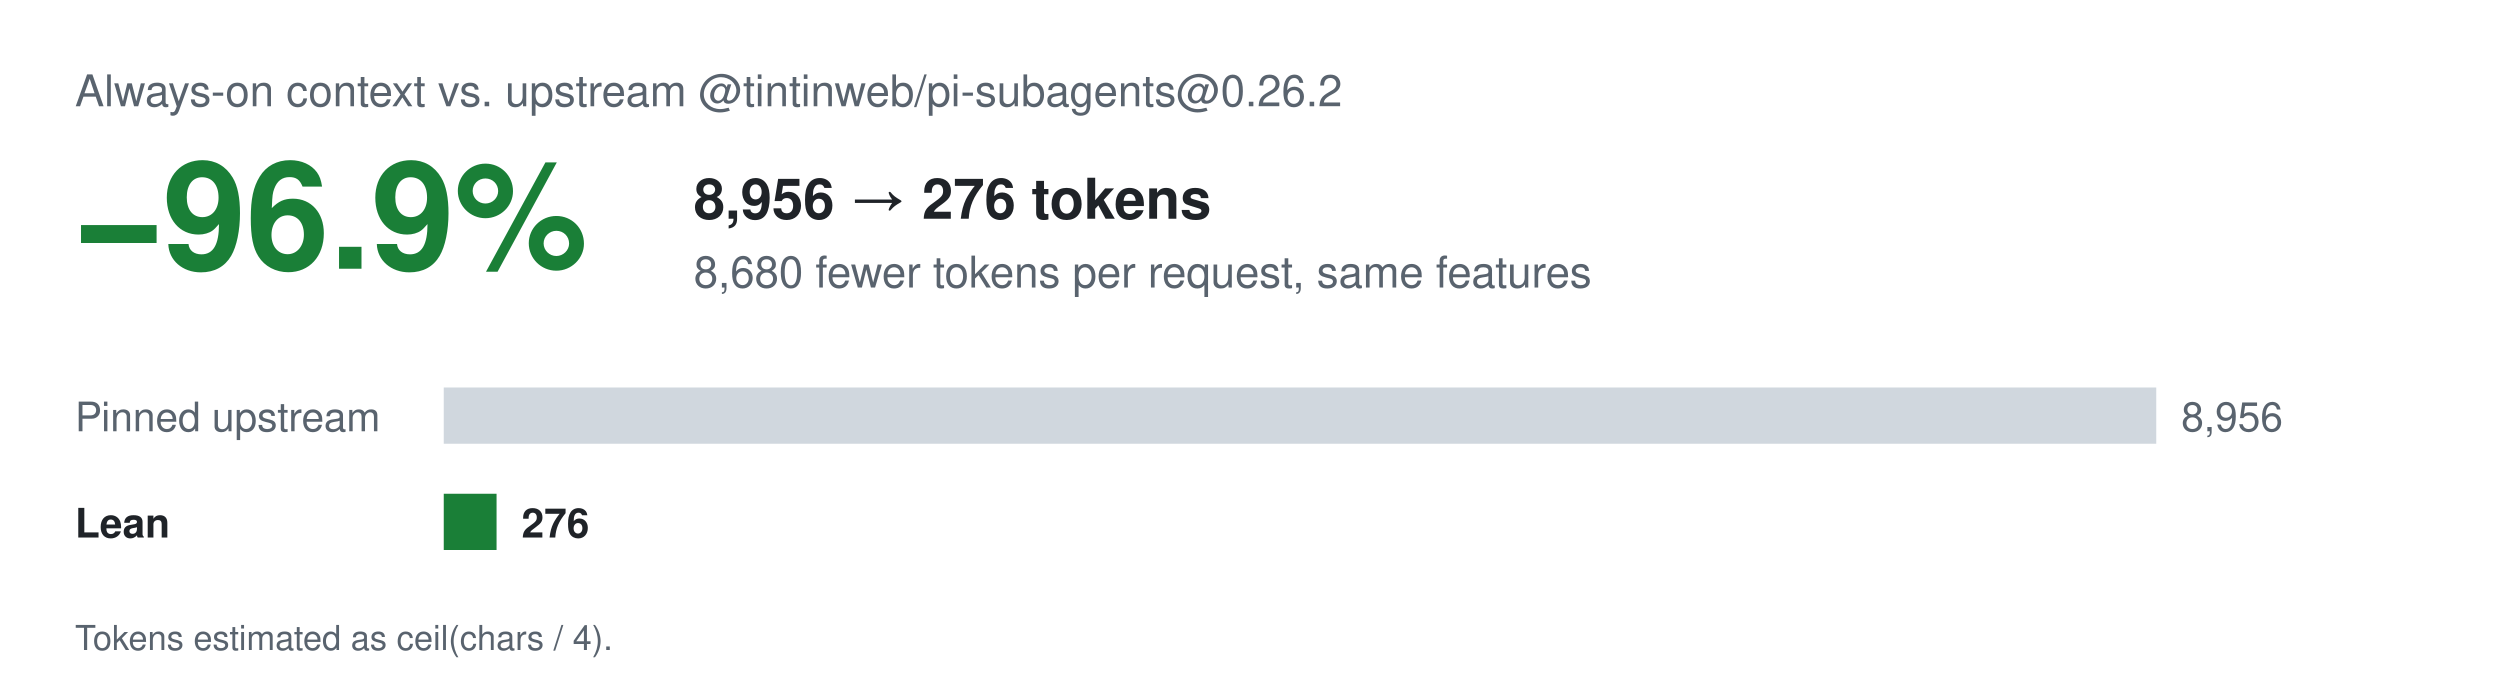
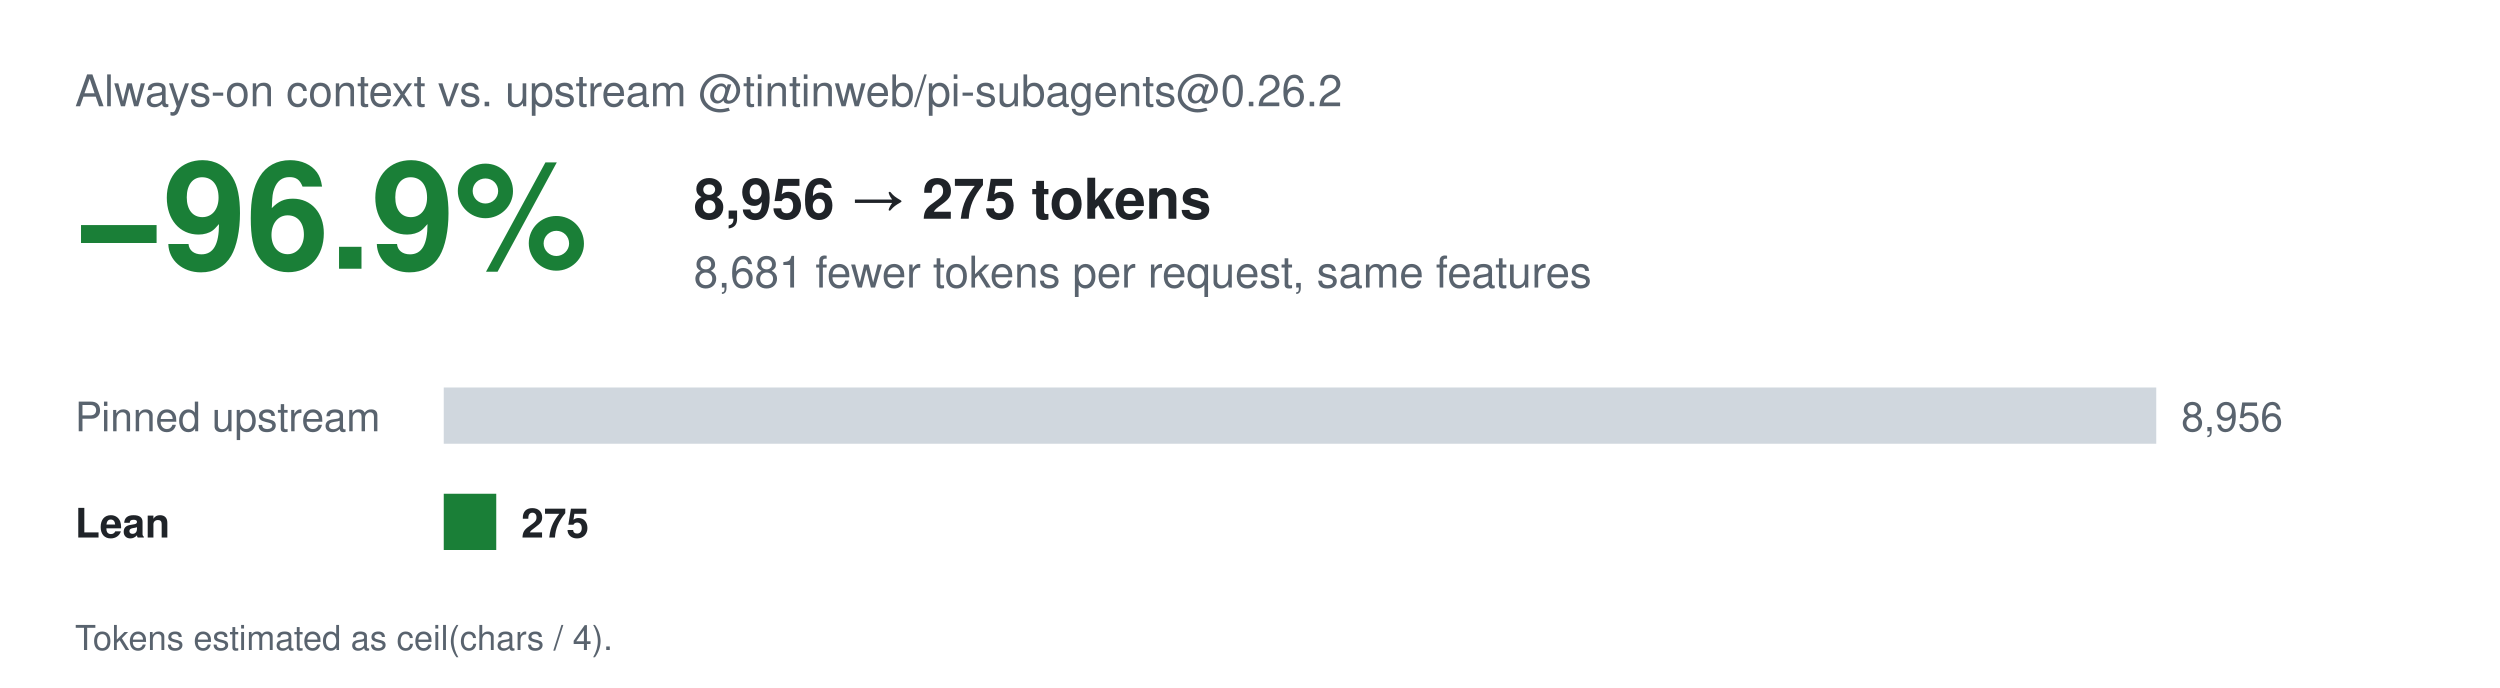
<svg xmlns="http://www.w3.org/2000/svg" width="800" height="220" viewBox="0 0 800 220" font-family="-apple-system, 'Segoe UI', Helvetica, Arial, sans-serif">
  <style>
    .fg{fill:#1f2328}.mu{fill:#59636e}.up{fill:#d0d7de}.ac{fill:#1a7f37}
    @media (prefers-color-scheme: dark){.fg{fill:#e6edf3}.mu{fill:#9198a1}.up{fill:#3d444d}.ac{fill:#3fb950}}
    .num{font-variant-numeric:tabular-nums}
  </style>
  <text x="24" y="34" class="mu" font-size="14">Always-on context vs. upstream @tintinweb/pi-subagents@0.26.2</text>
  <text x="24" y="86" class="ac" font-size="48" font-weight="700">−96.9%</text>
-   <text x="222" y="70" class="fg num" font-size="18" font-weight="600">8,956 → 276 tokens</text>
-   <text x="222" y="92" class="mu" font-size="14">8,680 fewer tokens per request, same features</text>
+   <text x="222" y="70" class="fg num" font-size="18" font-weight="600">8,956 → 275 tokens</text>
+   <text x="222" y="92" class="mu" font-size="14">8,681 fewer tokens per request, same features</text>
  <g font-size="13">
    <text x="24" y="138" class="mu">Pinned upstream</text>
    <rect x="142" y="124" width="548" height="18" class="up" />
    <text x="698" y="138" class="mu num">8,956</text>
    <text x="24" y="172" class="fg" font-weight="600">Lean</text>
-     <rect x="142" y="158" width="16.9" height="18" class="ac" />
-     <text x="166.9" y="172" class="fg num" font-weight="600">276</text>
+     <rect x="142" y="158" width="16.8" height="18" class="ac" />
+     <text x="166.8" y="172" class="fg num" font-weight="600">275</text>
  </g>
  <text x="24" y="208" class="mu" font-size="11">Tokens estimated as ceil(chars / 4).</text>
</svg>
